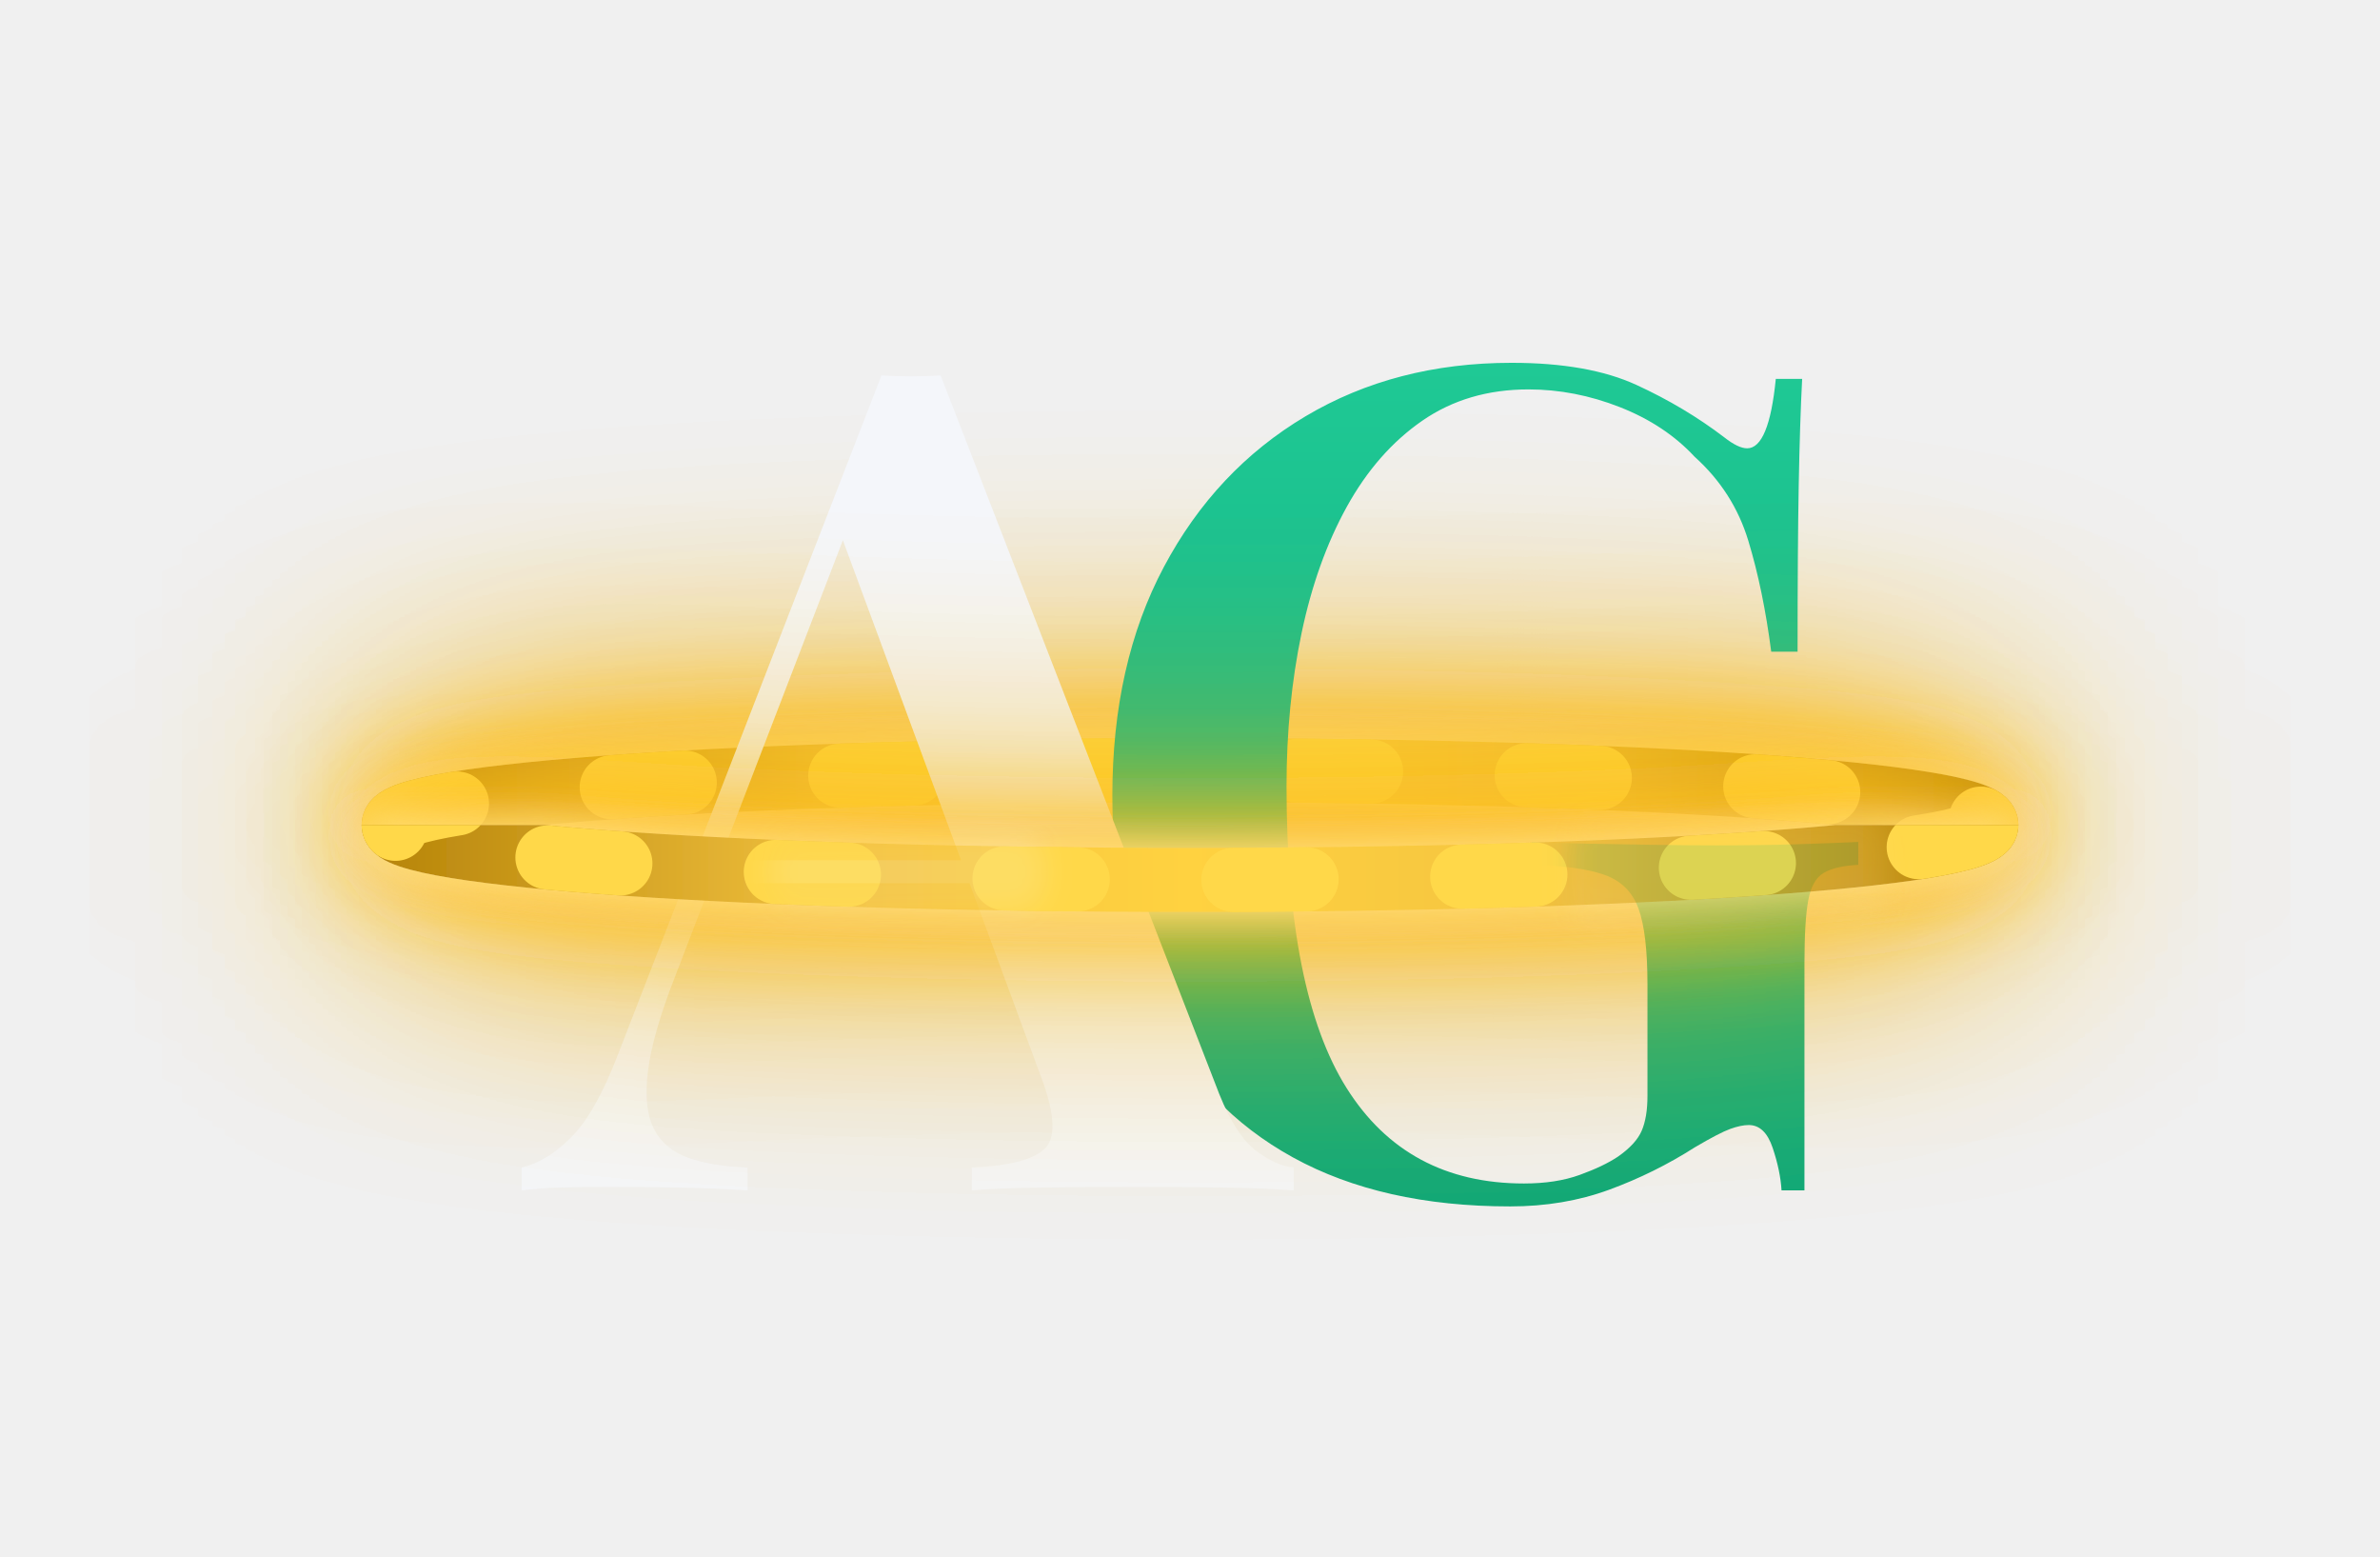
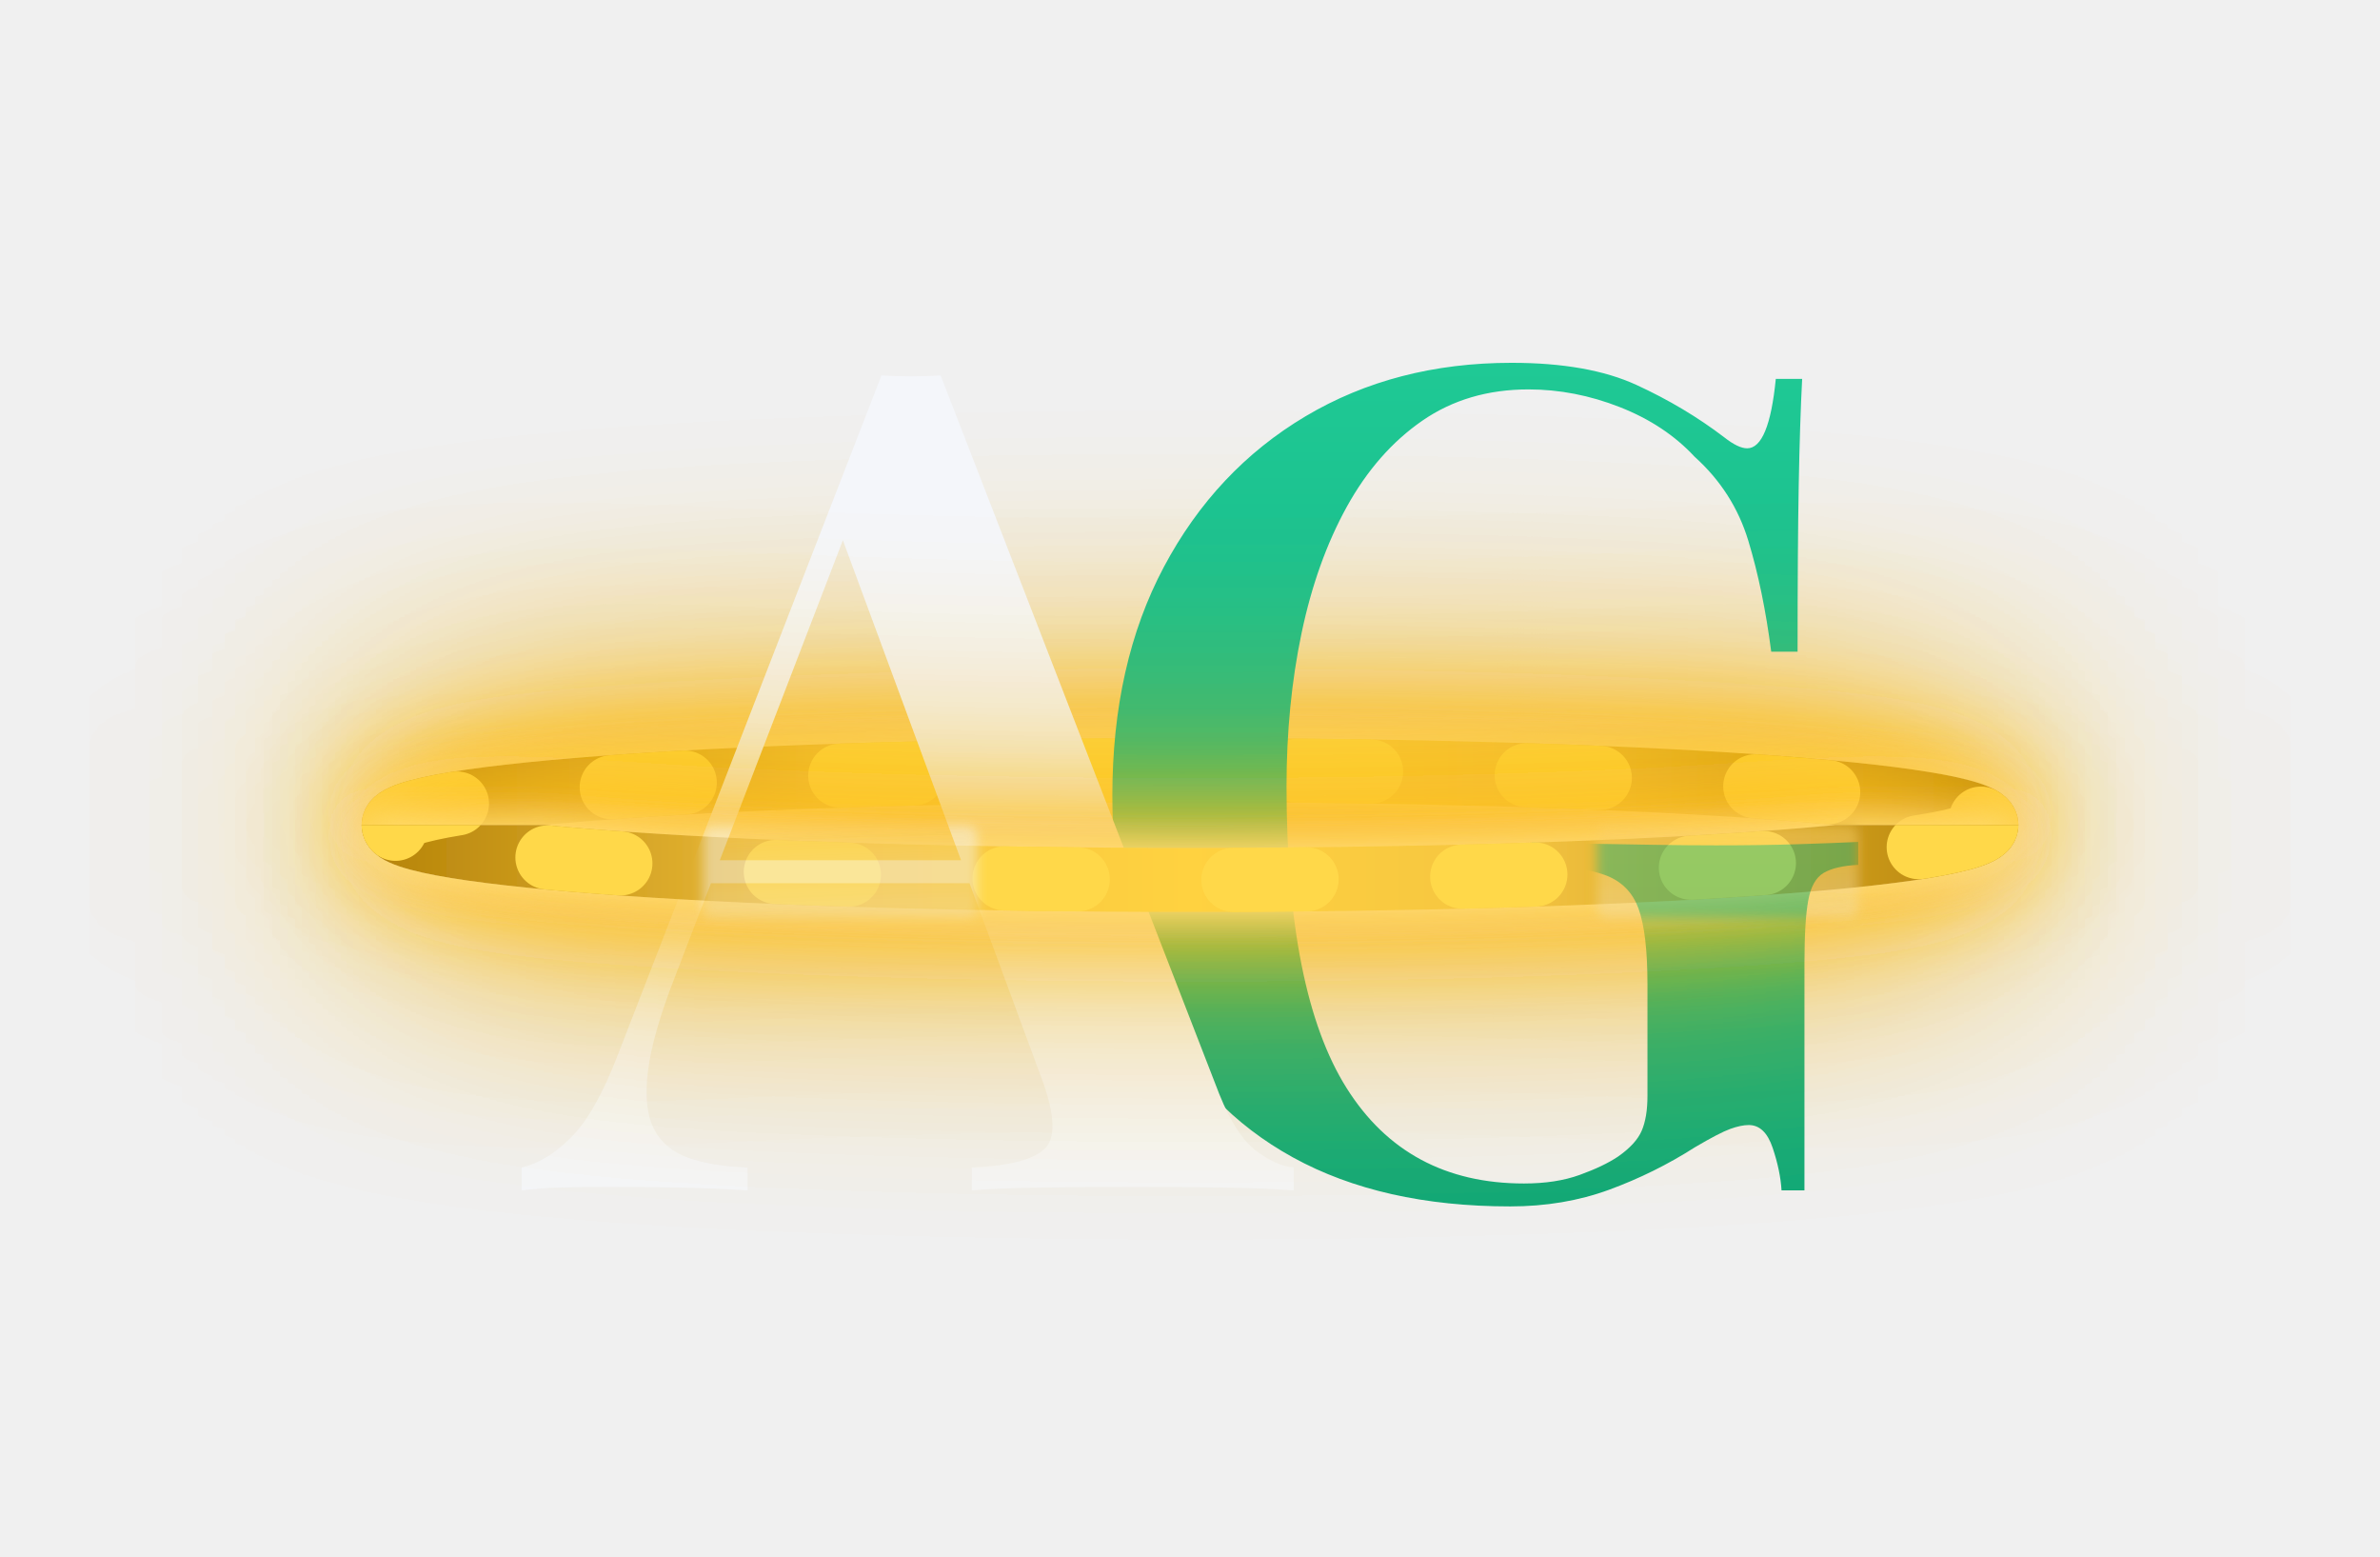
<svg xmlns="http://www.w3.org/2000/svg" viewBox="-50 -20 520 340" width="520" height="340" role="img" aria-labelledby="t">
  <defs>
    <linearGradient id="gen-green" x1="0" y1="0" x2="0" y2="1">
      <stop offset="0" stop-color="#1FC995" />
      <stop offset="1" stop-color="#0FA877" />
    </linearGradient>
    <linearGradient id="gold" x1="0" y1="0" x2="1" y2="0">
      <stop offset="0" stop-color="#B8860B" />
      <stop offset="0.3" stop-color="#F5C542" />
      <stop offset="0.5" stop-color="#FFD23F" />
      <stop offset="0.7" stop-color="#F5C542" />
      <stop offset="1" stop-color="#B8860B" />
    </linearGradient>
    <filter id="glow" filterUnits="userSpaceOnUse" x="-60" y="-60" width="540" height="420">
      <feGaussianBlur in="SourceAlpha" stdDeviation="4" result="a1" />
      <feFlood flood-color="#FFE27A" />
      <feComposite in2="a1" operator="in" result="core" />
      <feGaussianBlur in="SourceAlpha" stdDeviation="12" result="a2" />
      <feComponentTransfer in="a2" result="a2b">
        <feFuncA type="linear" slope="1.8" />
      </feComponentTransfer>
      <feFlood flood-color="#FFC21A" />
      <feComposite in2="a2b" operator="in" result="bloom" />
      <feGaussianBlur in="SourceAlpha" stdDeviation="30" result="a3" />
      <feComponentTransfer in="a3" result="a3b">
        <feFuncA type="linear" slope="2.2" />
      </feComponentTransfer>
      <feFlood flood-color="#F5B000" />
      <feComposite in2="a3b" operator="in" result="spill" />
      <feMerge>
        <feMergeNode in="spill" />
        <feMergeNode in="bloom" />
        <feMergeNode in="core" />
        <feMergeNode in="SourceGraphic" />
      </feMerge>
    </filter>
    <filter id="soft" x="-50%" y="-50%" width="200%" height="200%">
-       <feGaussianBlur stdDeviation="3" />
+       <feGaussianBlur stdDeviation="1.2" />
    </filter>
    <clipPath id="back-half">
      <rect x="-60" y="-60" width="540" height="220.2" />
    </clipPath>
    <clipPath id="front-half">
      <rect x="-60" y="160.2" width="540" height="199.8" />
    </clipPath>
    <mask id="midline-lighten" maskUnits="userSpaceOnUse" x="-60" y="-60" width="540" height="420">
      <rect x="-60" y="-60" width="540" height="420" fill="#fff" />
-       <g fill="#000" fill-opacity="0.15" filter="url(#soft)">
-         <rect x="118.3" y="161.9" width="60.0" height="16.9" rx="6" />
-         <rect x="293.0" y="158.7" width="69.0" height="23.5" rx="6" />
+       <g fill="#000" fill-opacity="0.45" filter="url(#soft)">
+         <rect x="103.6" y="160.4" width="59.9" height="20.0" rx="2" />
+         <rect x="299.0" y="160.4" width="57.0" height="20.0" rx="2" />
      </g>
    </mask>
    <ellipse id="ring" cx="210.0" cy="160.2" rx="174.0" ry="12" pathLength="100" />
  </defs>
  <style>
    .aura { fill: #F4F6FA; }
    .base  { fill: none; stroke: url(#gold); stroke-width: 14; }
    .glint { fill: none; stroke: #FFD84A; stroke-width: 14; stroke-linecap: round;
             stroke-dasharray: 16 34; animation: spin 3s linear infinite; }
    @keyframes spin { to { stroke-dashoffset: -100; } }
    @media (prefers-reduced-motion: reduce) { .glint { animation: none; } }
  </style>
  <g>
    <g filter="url(#glow)">
      <g clip-path="url(#back-half)">
        <use href="#ring" class="base" />
        <use href="#ring" class="glint" />
      </g>
    </g>
    <path fill="url(#gen-green)" d="M280.26 59.246Q297.033 59.246 307.548 64.078Q318.063 68.91 326.725 75.519Q329.779 77.922 331.732 77.922Q336.489 77.922 337.991 62.751H343.749Q343.248 72.314 342.998 86.034Q342.747 99.753 342.747 122.335H336.989Q335.237 108.816 331.982 98.101Q328.728 87.385 320.266 79.775Q313.807 72.815 303.943 68.935Q294.079 65.054 283.965 65.054Q270.646 65.054 260.757 71.889Q250.869 78.724 244.259 90.69Q237.65 102.657 234.371 118.304Q231.091 133.951 231.091 151.726Q231.091 196.789 244.209 217.644Q257.328 238.498 282.963 238.498Q289.973 238.498 295.155 236.62Q300.337 234.743 303.492 232.64Q307.447 229.886 308.699 226.957Q309.951 224.028 309.951 219.371V194.937Q309.951 183.871 307.998 178.464Q306.045 173.056 300.613 171.103Q295.18 169.15 284.665 168.9V163.893Q289.672 164.143 296.582 164.269Q303.492 164.394 311.078 164.519Q318.663 164.644 324.972 164.644Q334.736 164.644 342.772 164.394Q350.809 164.143 356.016 163.893V168.9Q351.009 169.15 348.456 170.653Q345.902 172.155 345.076 176.661Q344.25 181.167 344.25 190.43V240.0H339.243Q338.992 235.744 337.315 230.737Q335.638 225.73 332.083 225.73Q330.38 225.73 328.027 226.581Q325.673 227.432 320.316 230.587Q311.453 236.245 301.539 239.875Q291.625 243.505 279.959 243.505Q251.97 243.505 232.517 232.815Q213.065 222.125 203.051 201.997Q193.037 181.868 193.037 153.779Q193.037 124.988 204.303 103.809Q215.568 82.629 235.221 70.938Q254.874 59.246 280.26 59.246Z" />
    <path class="aura" d="M155.513 62.0 216.398 218.97Q220.054 228.083 224.51 231.413Q228.966 234.743 232.671 234.993V240.0Q226.062 239.499 216.899 239.374Q207.736 239.249 198.373 239.249Q187.407 239.249 177.794 239.374Q168.18 239.499 162.322 240.0V234.993Q175.09 234.492 178.544 230.612Q181.999 226.731 176.992 213.963L133.031 94.947L137.437 89.489L97.481 193.334Q92.574 205.852 91.573 213.938Q90.571 222.025 92.849 226.531Q95.128 231.037 100.41 232.89Q105.693 234.743 113.353 234.993V240.0Q105.442 239.499 97.907 239.374Q90.371 239.249 82.96 239.249Q77.303 239.249 72.521 239.374Q67.739 239.499 63.984 240.0V234.993Q69.291 233.841 74.699 228.509Q80.106 223.176 85.063 210.208L142.594 62.0Q145.599 62.2 149.054 62.2Q152.509 62.2 155.513 62.0ZM177.343 167.899V172.906H102.738L105.242 167.899Z" />
    <g mask="url(#midline-lighten)">
      <g filter="url(#glow)">
        <g clip-path="url(#front-half)">
          <use href="#ring" class="base" />
          <use href="#ring" class="glint" />
        </g>
      </g>
    </g>
  </g>
</svg>
